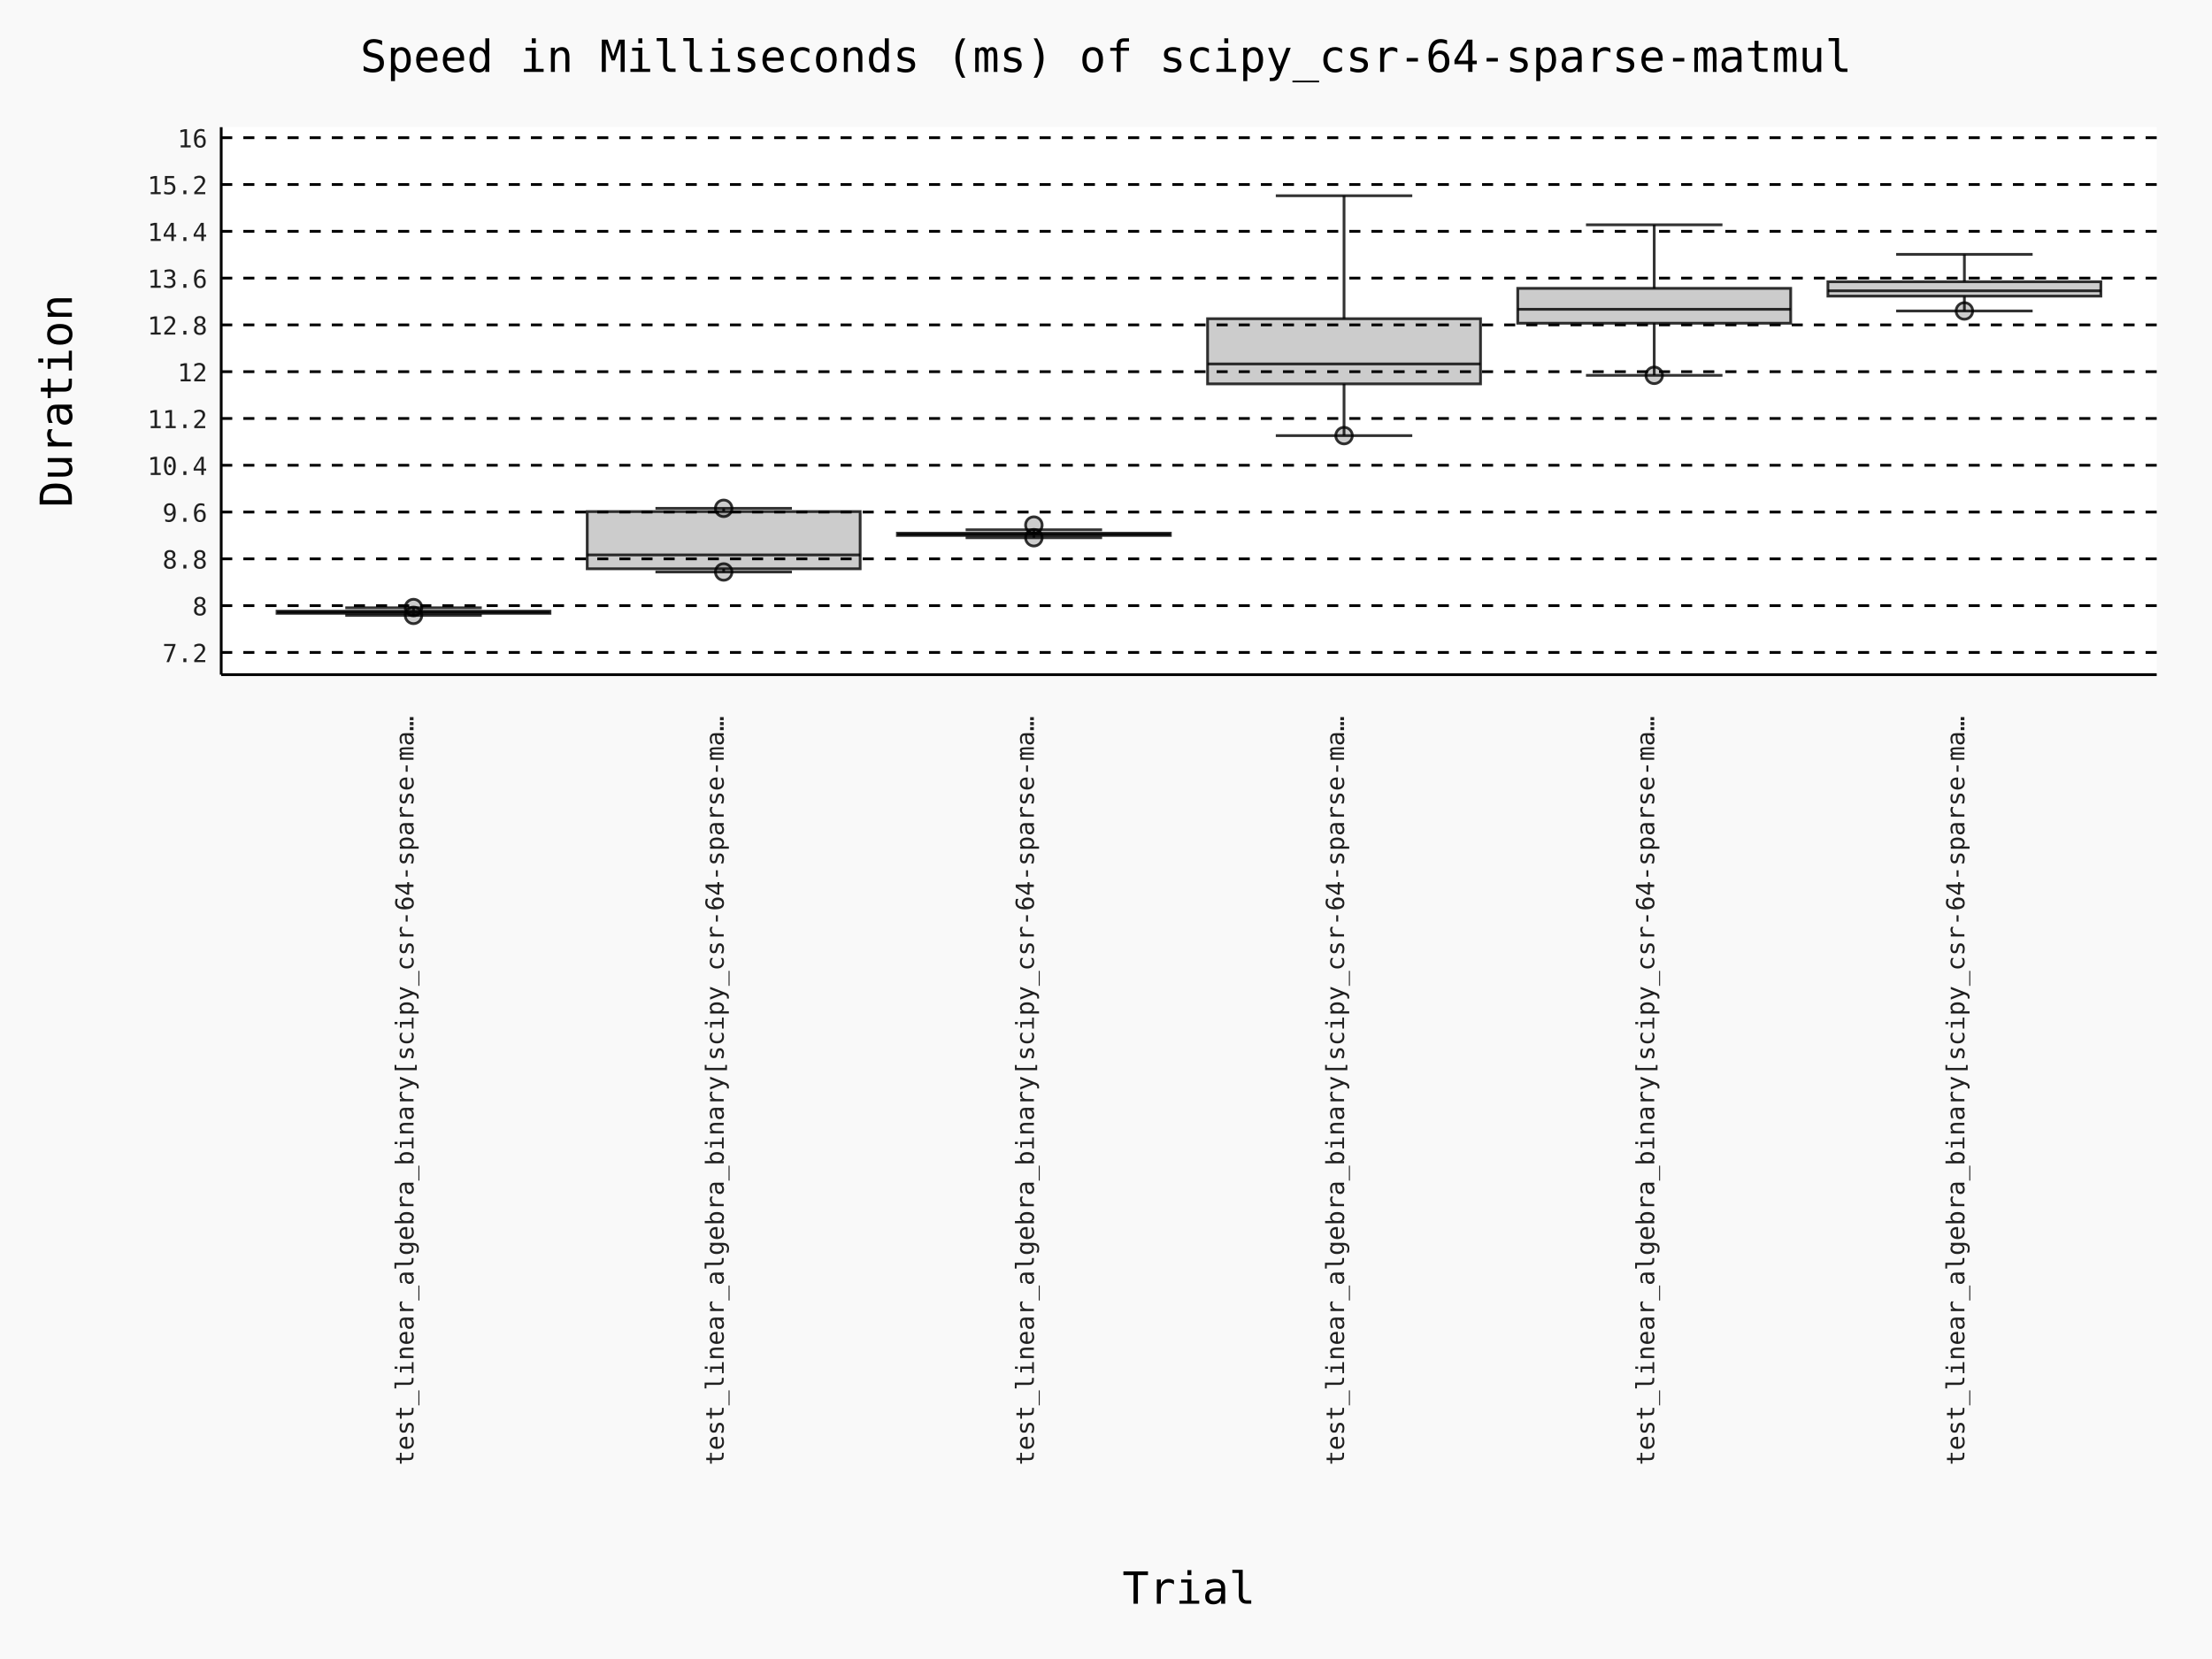
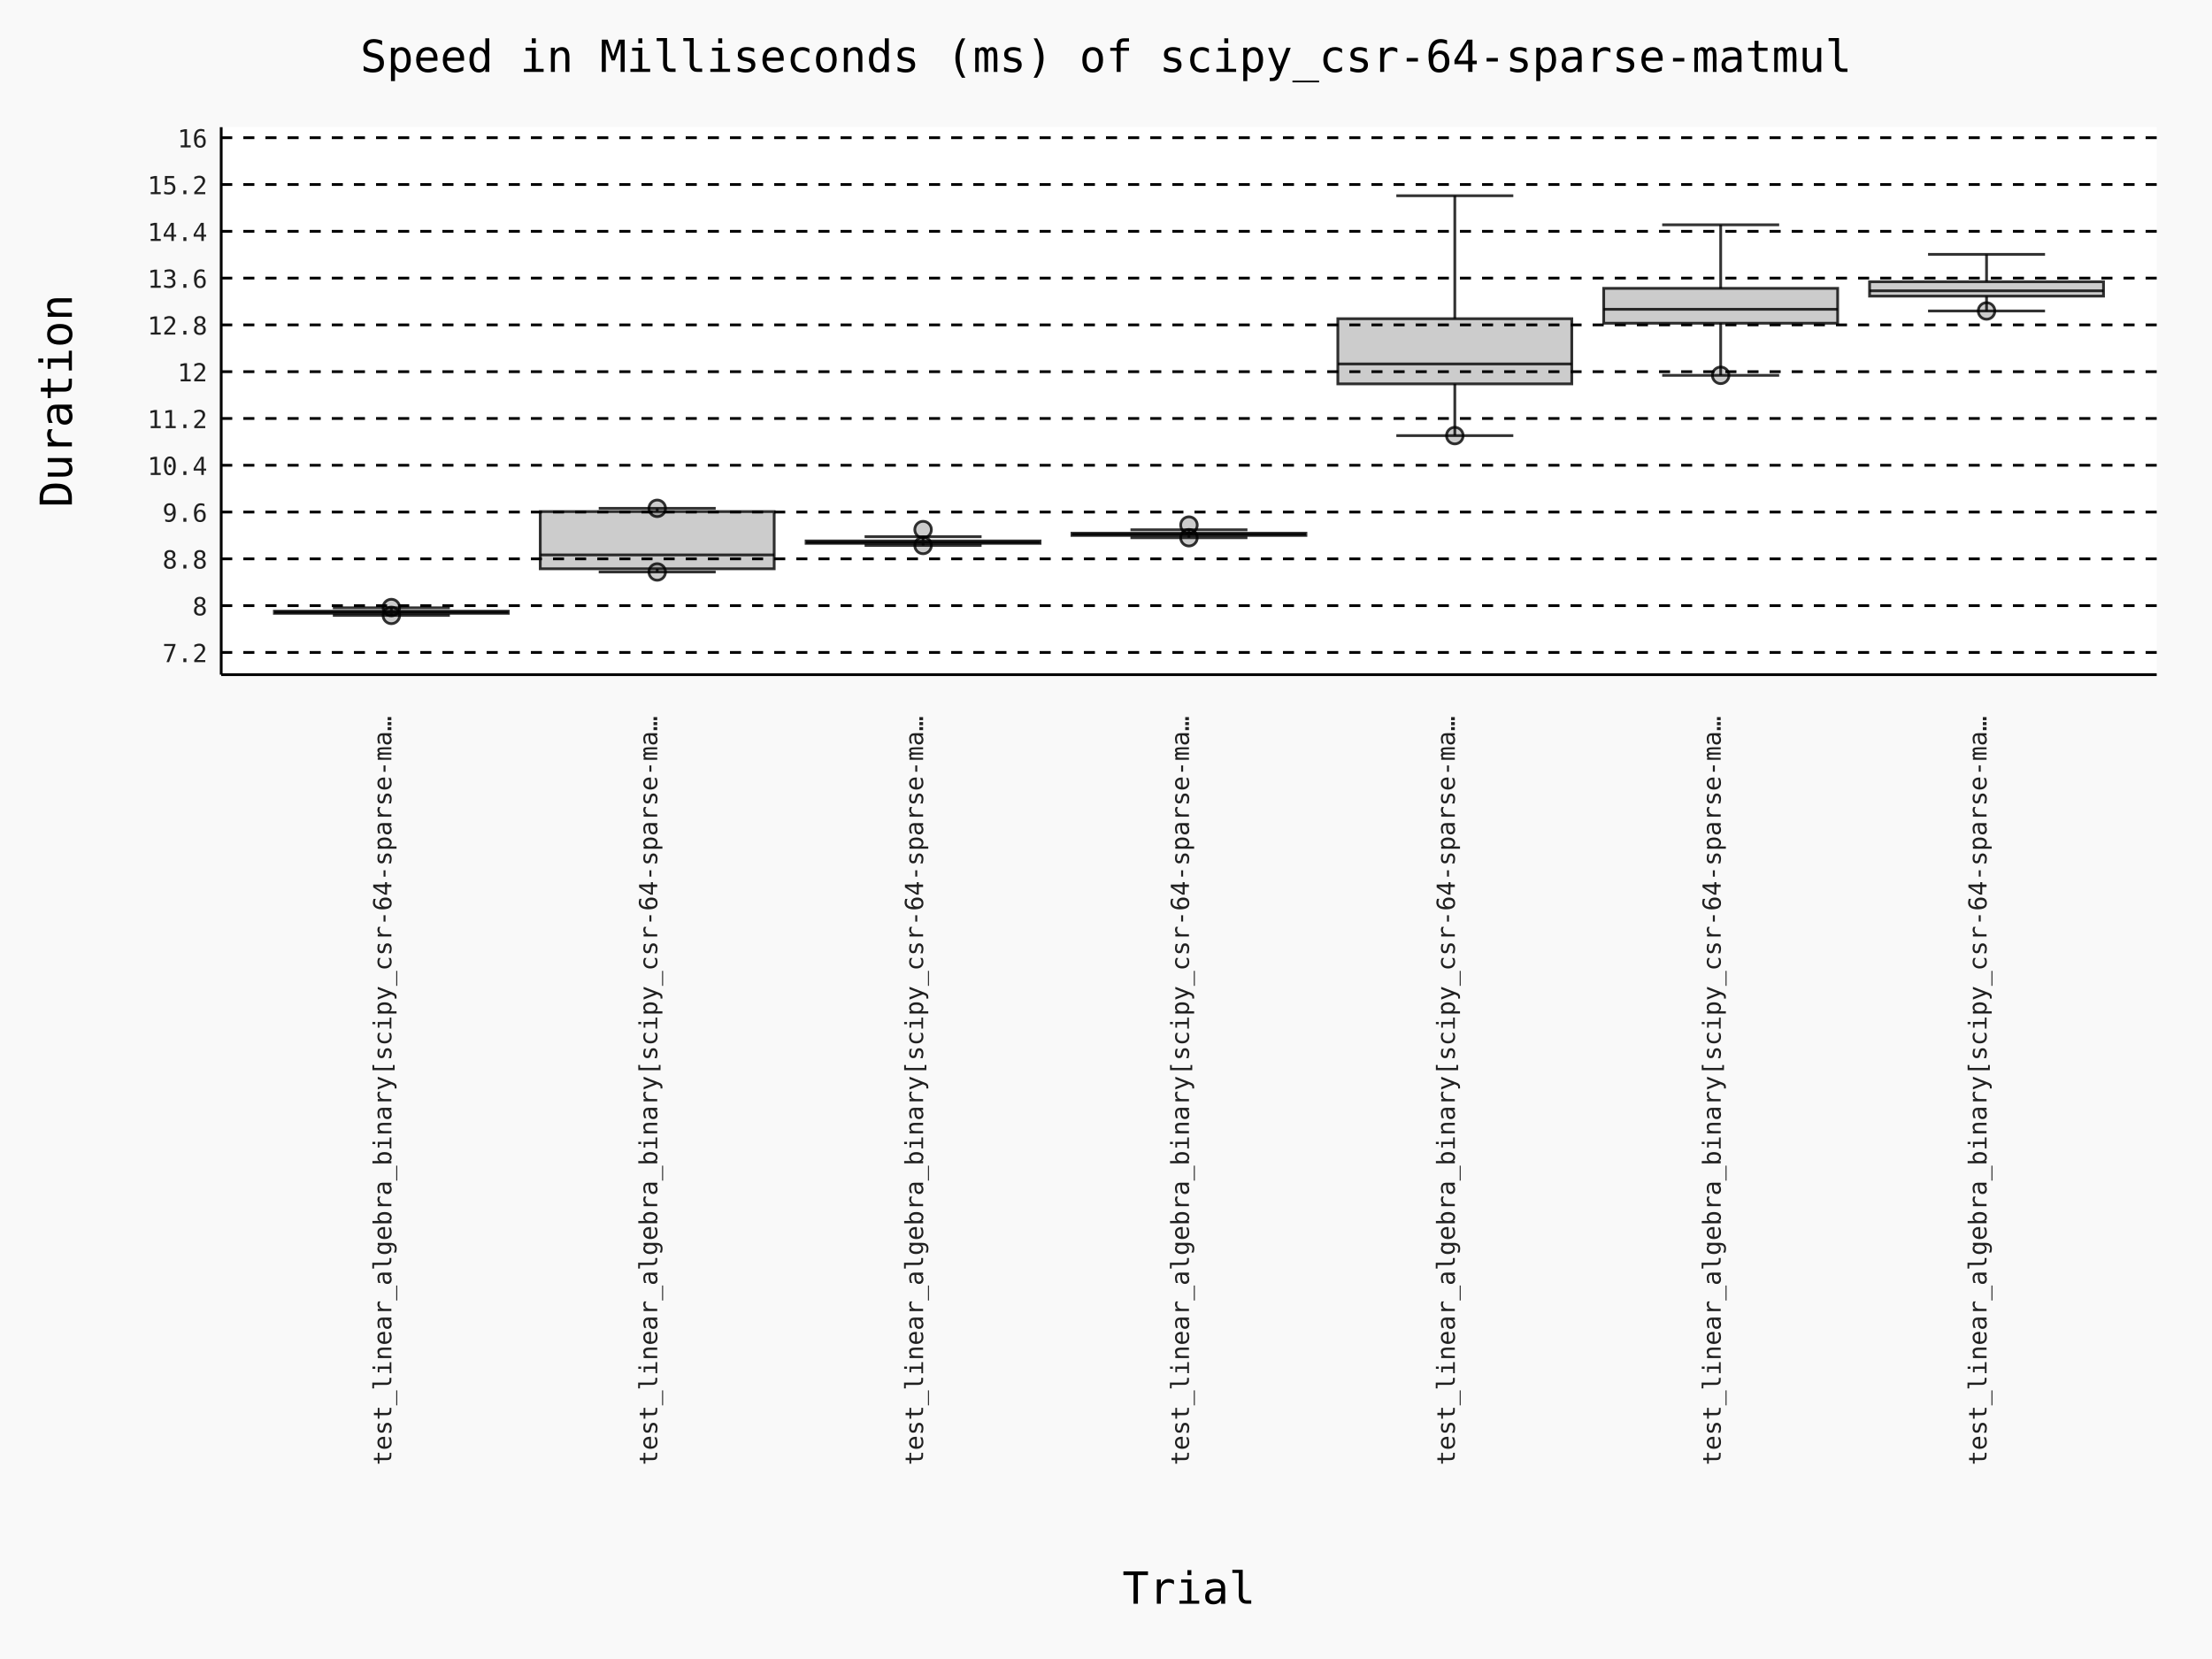
- <svg xmlns="http://www.w3.org/2000/svg" id="chart-bf04d211-5513-4887-ac8b-232cf05060c2" class="pygal-chart" viewBox="0 0 800 600">
+ <svg xmlns="http://www.w3.org/2000/svg" id="chart-eff2a99d-a608-44c4-ae4d-fef7d35e0722" class="pygal-chart" viewBox="0 0 800 600">
  <defs>
-     <style type="text/css">#chart-bf04d211-5513-4887-ac8b-232cf05060c2{-webkit-user-select:none;-webkit-font-smoothing:antialiased;font-family:Consolas,"Deja Vu Sans Mono","Bitstream Vera Sans Mono","Courier New",monospace}#chart-bf04d211-5513-4887-ac8b-232cf05060c2 .title{font-family:Consolas,"Deja Vu Sans Mono","Bitstream Vera Sans Mono","Courier New",monospace;font-size:16px}#chart-bf04d211-5513-4887-ac8b-232cf05060c2 .legends .legend text{font-family:Consolas,"Deja Vu Sans Mono","Bitstream Vera Sans Mono","Courier New",monospace;font-size:14px}#chart-bf04d211-5513-4887-ac8b-232cf05060c2 .axis text{font-family:Consolas,"Deja Vu Sans Mono","Bitstream Vera Sans Mono","Courier New",monospace;font-size:10px}#chart-bf04d211-5513-4887-ac8b-232cf05060c2 .axis text.major{font-family:Consolas,"Deja Vu Sans Mono","Bitstream Vera Sans Mono","Courier New",monospace;font-size:10px}#chart-bf04d211-5513-4887-ac8b-232cf05060c2 .text-overlay text.value{font-family:Consolas,"Deja Vu Sans Mono","Bitstream Vera Sans Mono","Courier New",monospace;font-size:16px}#chart-bf04d211-5513-4887-ac8b-232cf05060c2 .text-overlay text.label{font-family:Consolas,"Deja Vu Sans Mono","Bitstream Vera Sans Mono","Courier New",monospace;font-size:10px}#chart-bf04d211-5513-4887-ac8b-232cf05060c2 .tooltip{font-family:Consolas,"Deja Vu Sans Mono","Bitstream Vera Sans Mono","Courier New",monospace;font-size:14px}#chart-bf04d211-5513-4887-ac8b-232cf05060c2 text.no_data{font-family:Consolas,"Deja Vu Sans Mono","Bitstream Vera Sans Mono","Courier New",monospace;font-size:64px}
- #chart-bf04d211-5513-4887-ac8b-232cf05060c2{background-color:rgba(249,249,249,1)}#chart-bf04d211-5513-4887-ac8b-232cf05060c2 path,#chart-bf04d211-5513-4887-ac8b-232cf05060c2 line,#chart-bf04d211-5513-4887-ac8b-232cf05060c2 rect,#chart-bf04d211-5513-4887-ac8b-232cf05060c2 circle{-webkit-transition:150ms;-moz-transition:150ms;transition:150ms}#chart-bf04d211-5513-4887-ac8b-232cf05060c2 .graph &gt; .background{fill:rgba(249,249,249,1)}#chart-bf04d211-5513-4887-ac8b-232cf05060c2 .plot &gt; .background{fill:rgba(255,255,255,1)}#chart-bf04d211-5513-4887-ac8b-232cf05060c2 .graph{fill:rgba(0,0,0,.87)}#chart-bf04d211-5513-4887-ac8b-232cf05060c2 text.no_data{fill:rgba(0,0,0,1)}#chart-bf04d211-5513-4887-ac8b-232cf05060c2 .title{fill:rgba(0,0,0,1)}#chart-bf04d211-5513-4887-ac8b-232cf05060c2 .legends .legend text{fill:rgba(0,0,0,.87)}#chart-bf04d211-5513-4887-ac8b-232cf05060c2 .legends .legend:hover text{fill:rgba(0,0,0,1)}#chart-bf04d211-5513-4887-ac8b-232cf05060c2 .axis .line{stroke:rgba(0,0,0,1)}#chart-bf04d211-5513-4887-ac8b-232cf05060c2 .axis .guide.line{stroke:rgba(0,0,0,.54)}#chart-bf04d211-5513-4887-ac8b-232cf05060c2 .axis .major.line{stroke:rgba(0,0,0,.87)}#chart-bf04d211-5513-4887-ac8b-232cf05060c2 .axis text.major{fill:rgba(0,0,0,1)}#chart-bf04d211-5513-4887-ac8b-232cf05060c2 .axis.y .guides:hover .guide.line,#chart-bf04d211-5513-4887-ac8b-232cf05060c2 .line-graph .axis.x .guides:hover .guide.line,#chart-bf04d211-5513-4887-ac8b-232cf05060c2 .stackedline-graph .axis.x .guides:hover .guide.line,#chart-bf04d211-5513-4887-ac8b-232cf05060c2 .xy-graph .axis.x .guides:hover .guide.line{stroke:rgba(0,0,0,1)}#chart-bf04d211-5513-4887-ac8b-232cf05060c2 .axis .guides:hover text{fill:rgba(0,0,0,1)}#chart-bf04d211-5513-4887-ac8b-232cf05060c2 .reactive{fill-opacity:.7;stroke-opacity:.8;stroke-width:1}#chart-bf04d211-5513-4887-ac8b-232cf05060c2 .ci{stroke:rgba(0,0,0,.87)}#chart-bf04d211-5513-4887-ac8b-232cf05060c2 .reactive.active,#chart-bf04d211-5513-4887-ac8b-232cf05060c2 .active .reactive{fill-opacity:.8;stroke-opacity:.9;stroke-width:4}#chart-bf04d211-5513-4887-ac8b-232cf05060c2 .ci .reactive.active{stroke-width:1.5}#chart-bf04d211-5513-4887-ac8b-232cf05060c2 .series text{fill:rgba(0,0,0,1)}#chart-bf04d211-5513-4887-ac8b-232cf05060c2 .tooltip rect{fill:rgba(255,255,255,1);stroke:rgba(0,0,0,1);-webkit-transition:opacity 150ms;-moz-transition:opacity 150ms;transition:opacity 150ms}#chart-bf04d211-5513-4887-ac8b-232cf05060c2 .tooltip .label{fill:rgba(0,0,0,.87)}#chart-bf04d211-5513-4887-ac8b-232cf05060c2 .tooltip .label{fill:rgba(0,0,0,.87)}#chart-bf04d211-5513-4887-ac8b-232cf05060c2 .tooltip .legend{font-size:.8em;fill:rgba(0,0,0,.54)}#chart-bf04d211-5513-4887-ac8b-232cf05060c2 .tooltip .x_label{font-size:.6em;fill:rgba(0,0,0,1)}#chart-bf04d211-5513-4887-ac8b-232cf05060c2 .tooltip .xlink{font-size:.5em;text-decoration:underline}#chart-bf04d211-5513-4887-ac8b-232cf05060c2 .tooltip .value{font-size:1.5em}#chart-bf04d211-5513-4887-ac8b-232cf05060c2 .bound{font-size:.5em}#chart-bf04d211-5513-4887-ac8b-232cf05060c2 .max-value{font-size:.75em;fill:rgba(0,0,0,.54)}#chart-bf04d211-5513-4887-ac8b-232cf05060c2 .map-element{fill:rgba(255,255,255,1);stroke:rgba(0,0,0,.54) !important}#chart-bf04d211-5513-4887-ac8b-232cf05060c2 .map-element .reactive{fill-opacity:inherit;stroke-opacity:inherit}#chart-bf04d211-5513-4887-ac8b-232cf05060c2 .color-0,#chart-bf04d211-5513-4887-ac8b-232cf05060c2 .color-0 a:visited{stroke:#000000;fill:#000000}#chart-bf04d211-5513-4887-ac8b-232cf05060c2 .color-1,#chart-bf04d211-5513-4887-ac8b-232cf05060c2 .color-1 a:visited{stroke:#000000;fill:#000000}#chart-bf04d211-5513-4887-ac8b-232cf05060c2 .color-2,#chart-bf04d211-5513-4887-ac8b-232cf05060c2 .color-2 a:visited{stroke:#000000;fill:#000000}#chart-bf04d211-5513-4887-ac8b-232cf05060c2 .color-3,#chart-bf04d211-5513-4887-ac8b-232cf05060c2 .color-3 a:visited{stroke:#000000;fill:#000000}#chart-bf04d211-5513-4887-ac8b-232cf05060c2 .color-4,#chart-bf04d211-5513-4887-ac8b-232cf05060c2 .color-4 a:visited{stroke:#000000;fill:#000000}#chart-bf04d211-5513-4887-ac8b-232cf05060c2 .color-5,#chart-bf04d211-5513-4887-ac8b-232cf05060c2 .color-5 a:visited{stroke:#000000;fill:#000000}#chart-bf04d211-5513-4887-ac8b-232cf05060c2 .text-overlay .color-0 text{fill:white}#chart-bf04d211-5513-4887-ac8b-232cf05060c2 .text-overlay .color-1 text{fill:white}#chart-bf04d211-5513-4887-ac8b-232cf05060c2 .text-overlay .color-2 text{fill:white}#chart-bf04d211-5513-4887-ac8b-232cf05060c2 .text-overlay .color-3 text{fill:white}#chart-bf04d211-5513-4887-ac8b-232cf05060c2 .text-overlay .color-4 text{fill:white}#chart-bf04d211-5513-4887-ac8b-232cf05060c2 .text-overlay .color-5 text{fill:white}
- #chart-bf04d211-5513-4887-ac8b-232cf05060c2 text.no_data{text-anchor:middle}#chart-bf04d211-5513-4887-ac8b-232cf05060c2 .guide.line{fill:none}#chart-bf04d211-5513-4887-ac8b-232cf05060c2 .centered{text-anchor:middle}#chart-bf04d211-5513-4887-ac8b-232cf05060c2 .title{text-anchor:middle}#chart-bf04d211-5513-4887-ac8b-232cf05060c2 .legends .legend text{fill-opacity:1}#chart-bf04d211-5513-4887-ac8b-232cf05060c2 .axis.x text{text-anchor:middle}#chart-bf04d211-5513-4887-ac8b-232cf05060c2 .axis.x:not(.web) text[transform]{text-anchor:start}#chart-bf04d211-5513-4887-ac8b-232cf05060c2 .axis.x:not(.web) text[transform].backwards{text-anchor:end}#chart-bf04d211-5513-4887-ac8b-232cf05060c2 .axis.y text{text-anchor:end}#chart-bf04d211-5513-4887-ac8b-232cf05060c2 .axis.y text[transform].backwards{text-anchor:start}#chart-bf04d211-5513-4887-ac8b-232cf05060c2 .axis.y2 text{text-anchor:start}#chart-bf04d211-5513-4887-ac8b-232cf05060c2 .axis.y2 text[transform].backwards{text-anchor:end}#chart-bf04d211-5513-4887-ac8b-232cf05060c2 .axis .guide.line{stroke-dasharray:4,4;stroke:black}#chart-bf04d211-5513-4887-ac8b-232cf05060c2 .axis .major.guide.line{stroke-dasharray:6,6;stroke:black}#chart-bf04d211-5513-4887-ac8b-232cf05060c2 .horizontal .axis.y .guide.line,#chart-bf04d211-5513-4887-ac8b-232cf05060c2 .horizontal .axis.y2 .guide.line,#chart-bf04d211-5513-4887-ac8b-232cf05060c2 .vertical .axis.x .guide.line{opacity:0}#chart-bf04d211-5513-4887-ac8b-232cf05060c2 .horizontal .axis.always_show .guide.line,#chart-bf04d211-5513-4887-ac8b-232cf05060c2 .vertical .axis.always_show .guide.line{opacity:1 !important}#chart-bf04d211-5513-4887-ac8b-232cf05060c2 .axis.y .guides:hover .guide.line,#chart-bf04d211-5513-4887-ac8b-232cf05060c2 .axis.y2 .guides:hover .guide.line,#chart-bf04d211-5513-4887-ac8b-232cf05060c2 .axis.x .guides:hover .guide.line{opacity:1}#chart-bf04d211-5513-4887-ac8b-232cf05060c2 .axis .guides:hover text{opacity:1}#chart-bf04d211-5513-4887-ac8b-232cf05060c2 .nofill{fill:none}#chart-bf04d211-5513-4887-ac8b-232cf05060c2 .subtle-fill{fill-opacity:.2}#chart-bf04d211-5513-4887-ac8b-232cf05060c2 .dot{stroke-width:1px;fill-opacity:1;stroke-opacity:1}#chart-bf04d211-5513-4887-ac8b-232cf05060c2 .dot.active{stroke-width:5px}#chart-bf04d211-5513-4887-ac8b-232cf05060c2 .dot.negative{fill:transparent}#chart-bf04d211-5513-4887-ac8b-232cf05060c2 text,#chart-bf04d211-5513-4887-ac8b-232cf05060c2 tspan{stroke:none !important}#chart-bf04d211-5513-4887-ac8b-232cf05060c2 .series text.active{opacity:1}#chart-bf04d211-5513-4887-ac8b-232cf05060c2 .tooltip rect{fill-opacity:.95;stroke-width:.5}#chart-bf04d211-5513-4887-ac8b-232cf05060c2 .tooltip text{fill-opacity:1}#chart-bf04d211-5513-4887-ac8b-232cf05060c2 .showable{visibility:hidden}#chart-bf04d211-5513-4887-ac8b-232cf05060c2 .showable.shown{visibility:visible}#chart-bf04d211-5513-4887-ac8b-232cf05060c2 .gauge-background{fill:rgba(229,229,229,1);stroke:none}#chart-bf04d211-5513-4887-ac8b-232cf05060c2 .bg-lines{stroke:rgba(249,249,249,1);stroke-width:2px}
+     <style type="text/css">#chart-eff2a99d-a608-44c4-ae4d-fef7d35e0722{-webkit-user-select:none;-webkit-font-smoothing:antialiased;font-family:Consolas,"Deja Vu Sans Mono","Bitstream Vera Sans Mono","Courier New",monospace}#chart-eff2a99d-a608-44c4-ae4d-fef7d35e0722 .title{font-family:Consolas,"Deja Vu Sans Mono","Bitstream Vera Sans Mono","Courier New",monospace;font-size:16px}#chart-eff2a99d-a608-44c4-ae4d-fef7d35e0722 .legends .legend text{font-family:Consolas,"Deja Vu Sans Mono","Bitstream Vera Sans Mono","Courier New",monospace;font-size:14px}#chart-eff2a99d-a608-44c4-ae4d-fef7d35e0722 .axis text{font-family:Consolas,"Deja Vu Sans Mono","Bitstream Vera Sans Mono","Courier New",monospace;font-size:10px}#chart-eff2a99d-a608-44c4-ae4d-fef7d35e0722 .axis text.major{font-family:Consolas,"Deja Vu Sans Mono","Bitstream Vera Sans Mono","Courier New",monospace;font-size:10px}#chart-eff2a99d-a608-44c4-ae4d-fef7d35e0722 .text-overlay text.value{font-family:Consolas,"Deja Vu Sans Mono","Bitstream Vera Sans Mono","Courier New",monospace;font-size:16px}#chart-eff2a99d-a608-44c4-ae4d-fef7d35e0722 .text-overlay text.label{font-family:Consolas,"Deja Vu Sans Mono","Bitstream Vera Sans Mono","Courier New",monospace;font-size:10px}#chart-eff2a99d-a608-44c4-ae4d-fef7d35e0722 .tooltip{font-family:Consolas,"Deja Vu Sans Mono","Bitstream Vera Sans Mono","Courier New",monospace;font-size:14px}#chart-eff2a99d-a608-44c4-ae4d-fef7d35e0722 text.no_data{font-family:Consolas,"Deja Vu Sans Mono","Bitstream Vera Sans Mono","Courier New",monospace;font-size:64px}
+ #chart-eff2a99d-a608-44c4-ae4d-fef7d35e0722{background-color:rgba(249,249,249,1)}#chart-eff2a99d-a608-44c4-ae4d-fef7d35e0722 path,#chart-eff2a99d-a608-44c4-ae4d-fef7d35e0722 line,#chart-eff2a99d-a608-44c4-ae4d-fef7d35e0722 rect,#chart-eff2a99d-a608-44c4-ae4d-fef7d35e0722 circle{-webkit-transition:150ms;-moz-transition:150ms;transition:150ms}#chart-eff2a99d-a608-44c4-ae4d-fef7d35e0722 .graph &gt; .background{fill:rgba(249,249,249,1)}#chart-eff2a99d-a608-44c4-ae4d-fef7d35e0722 .plot &gt; .background{fill:rgba(255,255,255,1)}#chart-eff2a99d-a608-44c4-ae4d-fef7d35e0722 .graph{fill:rgba(0,0,0,.87)}#chart-eff2a99d-a608-44c4-ae4d-fef7d35e0722 text.no_data{fill:rgba(0,0,0,1)}#chart-eff2a99d-a608-44c4-ae4d-fef7d35e0722 .title{fill:rgba(0,0,0,1)}#chart-eff2a99d-a608-44c4-ae4d-fef7d35e0722 .legends .legend text{fill:rgba(0,0,0,.87)}#chart-eff2a99d-a608-44c4-ae4d-fef7d35e0722 .legends .legend:hover text{fill:rgba(0,0,0,1)}#chart-eff2a99d-a608-44c4-ae4d-fef7d35e0722 .axis .line{stroke:rgba(0,0,0,1)}#chart-eff2a99d-a608-44c4-ae4d-fef7d35e0722 .axis .guide.line{stroke:rgba(0,0,0,.54)}#chart-eff2a99d-a608-44c4-ae4d-fef7d35e0722 .axis .major.line{stroke:rgba(0,0,0,.87)}#chart-eff2a99d-a608-44c4-ae4d-fef7d35e0722 .axis text.major{fill:rgba(0,0,0,1)}#chart-eff2a99d-a608-44c4-ae4d-fef7d35e0722 .axis.y .guides:hover .guide.line,#chart-eff2a99d-a608-44c4-ae4d-fef7d35e0722 .line-graph .axis.x .guides:hover .guide.line,#chart-eff2a99d-a608-44c4-ae4d-fef7d35e0722 .stackedline-graph .axis.x .guides:hover .guide.line,#chart-eff2a99d-a608-44c4-ae4d-fef7d35e0722 .xy-graph .axis.x .guides:hover .guide.line{stroke:rgba(0,0,0,1)}#chart-eff2a99d-a608-44c4-ae4d-fef7d35e0722 .axis .guides:hover text{fill:rgba(0,0,0,1)}#chart-eff2a99d-a608-44c4-ae4d-fef7d35e0722 .reactive{fill-opacity:.7;stroke-opacity:.8;stroke-width:1}#chart-eff2a99d-a608-44c4-ae4d-fef7d35e0722 .ci{stroke:rgba(0,0,0,.87)}#chart-eff2a99d-a608-44c4-ae4d-fef7d35e0722 .reactive.active,#chart-eff2a99d-a608-44c4-ae4d-fef7d35e0722 .active .reactive{fill-opacity:.8;stroke-opacity:.9;stroke-width:4}#chart-eff2a99d-a608-44c4-ae4d-fef7d35e0722 .ci .reactive.active{stroke-width:1.5}#chart-eff2a99d-a608-44c4-ae4d-fef7d35e0722 .series text{fill:rgba(0,0,0,1)}#chart-eff2a99d-a608-44c4-ae4d-fef7d35e0722 .tooltip rect{fill:rgba(255,255,255,1);stroke:rgba(0,0,0,1);-webkit-transition:opacity 150ms;-moz-transition:opacity 150ms;transition:opacity 150ms}#chart-eff2a99d-a608-44c4-ae4d-fef7d35e0722 .tooltip .label{fill:rgba(0,0,0,.87)}#chart-eff2a99d-a608-44c4-ae4d-fef7d35e0722 .tooltip .label{fill:rgba(0,0,0,.87)}#chart-eff2a99d-a608-44c4-ae4d-fef7d35e0722 .tooltip .legend{font-size:.8em;fill:rgba(0,0,0,.54)}#chart-eff2a99d-a608-44c4-ae4d-fef7d35e0722 .tooltip .x_label{font-size:.6em;fill:rgba(0,0,0,1)}#chart-eff2a99d-a608-44c4-ae4d-fef7d35e0722 .tooltip .xlink{font-size:.5em;text-decoration:underline}#chart-eff2a99d-a608-44c4-ae4d-fef7d35e0722 .tooltip .value{font-size:1.5em}#chart-eff2a99d-a608-44c4-ae4d-fef7d35e0722 .bound{font-size:.5em}#chart-eff2a99d-a608-44c4-ae4d-fef7d35e0722 .max-value{font-size:.75em;fill:rgba(0,0,0,.54)}#chart-eff2a99d-a608-44c4-ae4d-fef7d35e0722 .map-element{fill:rgba(255,255,255,1);stroke:rgba(0,0,0,.54) !important}#chart-eff2a99d-a608-44c4-ae4d-fef7d35e0722 .map-element .reactive{fill-opacity:inherit;stroke-opacity:inherit}#chart-eff2a99d-a608-44c4-ae4d-fef7d35e0722 .color-0,#chart-eff2a99d-a608-44c4-ae4d-fef7d35e0722 .color-0 a:visited{stroke:#000000;fill:#000000}#chart-eff2a99d-a608-44c4-ae4d-fef7d35e0722 .color-1,#chart-eff2a99d-a608-44c4-ae4d-fef7d35e0722 .color-1 a:visited{stroke:#000000;fill:#000000}#chart-eff2a99d-a608-44c4-ae4d-fef7d35e0722 .color-2,#chart-eff2a99d-a608-44c4-ae4d-fef7d35e0722 .color-2 a:visited{stroke:#000000;fill:#000000}#chart-eff2a99d-a608-44c4-ae4d-fef7d35e0722 .color-3,#chart-eff2a99d-a608-44c4-ae4d-fef7d35e0722 .color-3 a:visited{stroke:#000000;fill:#000000}#chart-eff2a99d-a608-44c4-ae4d-fef7d35e0722 .color-4,#chart-eff2a99d-a608-44c4-ae4d-fef7d35e0722 .color-4 a:visited{stroke:#000000;fill:#000000}#chart-eff2a99d-a608-44c4-ae4d-fef7d35e0722 .color-5,#chart-eff2a99d-a608-44c4-ae4d-fef7d35e0722 .color-5 a:visited{stroke:#000000;fill:#000000}#chart-eff2a99d-a608-44c4-ae4d-fef7d35e0722 .color-6,#chart-eff2a99d-a608-44c4-ae4d-fef7d35e0722 .color-6 a:visited{stroke:#000000;fill:#000000}#chart-eff2a99d-a608-44c4-ae4d-fef7d35e0722 .text-overlay .color-0 text{fill:white}#chart-eff2a99d-a608-44c4-ae4d-fef7d35e0722 .text-overlay .color-1 text{fill:white}#chart-eff2a99d-a608-44c4-ae4d-fef7d35e0722 .text-overlay .color-2 text{fill:white}#chart-eff2a99d-a608-44c4-ae4d-fef7d35e0722 .text-overlay .color-3 text{fill:white}#chart-eff2a99d-a608-44c4-ae4d-fef7d35e0722 .text-overlay .color-4 text{fill:white}#chart-eff2a99d-a608-44c4-ae4d-fef7d35e0722 .text-overlay .color-5 text{fill:white}#chart-eff2a99d-a608-44c4-ae4d-fef7d35e0722 .text-overlay .color-6 text{fill:white}
+ #chart-eff2a99d-a608-44c4-ae4d-fef7d35e0722 text.no_data{text-anchor:middle}#chart-eff2a99d-a608-44c4-ae4d-fef7d35e0722 .guide.line{fill:none}#chart-eff2a99d-a608-44c4-ae4d-fef7d35e0722 .centered{text-anchor:middle}#chart-eff2a99d-a608-44c4-ae4d-fef7d35e0722 .title{text-anchor:middle}#chart-eff2a99d-a608-44c4-ae4d-fef7d35e0722 .legends .legend text{fill-opacity:1}#chart-eff2a99d-a608-44c4-ae4d-fef7d35e0722 .axis.x text{text-anchor:middle}#chart-eff2a99d-a608-44c4-ae4d-fef7d35e0722 .axis.x:not(.web) text[transform]{text-anchor:start}#chart-eff2a99d-a608-44c4-ae4d-fef7d35e0722 .axis.x:not(.web) text[transform].backwards{text-anchor:end}#chart-eff2a99d-a608-44c4-ae4d-fef7d35e0722 .axis.y text{text-anchor:end}#chart-eff2a99d-a608-44c4-ae4d-fef7d35e0722 .axis.y text[transform].backwards{text-anchor:start}#chart-eff2a99d-a608-44c4-ae4d-fef7d35e0722 .axis.y2 text{text-anchor:start}#chart-eff2a99d-a608-44c4-ae4d-fef7d35e0722 .axis.y2 text[transform].backwards{text-anchor:end}#chart-eff2a99d-a608-44c4-ae4d-fef7d35e0722 .axis .guide.line{stroke-dasharray:4,4;stroke:black}#chart-eff2a99d-a608-44c4-ae4d-fef7d35e0722 .axis .major.guide.line{stroke-dasharray:6,6;stroke:black}#chart-eff2a99d-a608-44c4-ae4d-fef7d35e0722 .horizontal .axis.y .guide.line,#chart-eff2a99d-a608-44c4-ae4d-fef7d35e0722 .horizontal .axis.y2 .guide.line,#chart-eff2a99d-a608-44c4-ae4d-fef7d35e0722 .vertical .axis.x .guide.line{opacity:0}#chart-eff2a99d-a608-44c4-ae4d-fef7d35e0722 .horizontal .axis.always_show .guide.line,#chart-eff2a99d-a608-44c4-ae4d-fef7d35e0722 .vertical .axis.always_show .guide.line{opacity:1 !important}#chart-eff2a99d-a608-44c4-ae4d-fef7d35e0722 .axis.y .guides:hover .guide.line,#chart-eff2a99d-a608-44c4-ae4d-fef7d35e0722 .axis.y2 .guides:hover .guide.line,#chart-eff2a99d-a608-44c4-ae4d-fef7d35e0722 .axis.x .guides:hover .guide.line{opacity:1}#chart-eff2a99d-a608-44c4-ae4d-fef7d35e0722 .axis .guides:hover text{opacity:1}#chart-eff2a99d-a608-44c4-ae4d-fef7d35e0722 .nofill{fill:none}#chart-eff2a99d-a608-44c4-ae4d-fef7d35e0722 .subtle-fill{fill-opacity:.2}#chart-eff2a99d-a608-44c4-ae4d-fef7d35e0722 .dot{stroke-width:1px;fill-opacity:1;stroke-opacity:1}#chart-eff2a99d-a608-44c4-ae4d-fef7d35e0722 .dot.active{stroke-width:5px}#chart-eff2a99d-a608-44c4-ae4d-fef7d35e0722 .dot.negative{fill:transparent}#chart-eff2a99d-a608-44c4-ae4d-fef7d35e0722 text,#chart-eff2a99d-a608-44c4-ae4d-fef7d35e0722 tspan{stroke:none !important}#chart-eff2a99d-a608-44c4-ae4d-fef7d35e0722 .series text.active{opacity:1}#chart-eff2a99d-a608-44c4-ae4d-fef7d35e0722 .tooltip rect{fill-opacity:.95;stroke-width:.5}#chart-eff2a99d-a608-44c4-ae4d-fef7d35e0722 .tooltip text{fill-opacity:1}#chart-eff2a99d-a608-44c4-ae4d-fef7d35e0722 .showable{visibility:hidden}#chart-eff2a99d-a608-44c4-ae4d-fef7d35e0722 .showable.shown{visibility:visible}#chart-eff2a99d-a608-44c4-ae4d-fef7d35e0722 .gauge-background{fill:rgba(229,229,229,1);stroke:none}#chart-eff2a99d-a608-44c4-ae4d-fef7d35e0722 .bg-lines{stroke:rgba(249,249,249,1);stroke-width:2px}
.tooltip .value{font-size:1em !important}.axis text{font-size:9px !important}</style>
  </defs>
  <g class="graph custombox-graph vertical">
    <rect x="0" y="0" width="800" height="600" class="background" />
    <g transform="translate(80, 46)" class="plot">
      <rect x="0" y="0" width="700.0" height="198.0" class="background" />
      <g class="axis y always_show">
        <path d="M0 198 h700" class="line" />
        <g class="guides">
          <path d="M0 189.962 h700" class="guide line" />
          <text x="-5" y="193.462" class="">7.2</text>
        </g>
        <g class="guides">
          <path d="M0 173.038 h700" class="guide line" />
          <text x="-5" y="176.538" class="">8</text>
        </g>
        <g class="guides">
          <path d="M0 156.115 h700" class="guide line" />
          <text x="-5" y="159.615" class="">8.8</text>
        </g>
        <g class="guides">
          <path d="M0 139.192 h700" class="guide line" />
          <text x="-5" y="142.692" class="">9.6</text>
        </g>
        <g class="guides">
          <path d="M0 122.269 h700" class="guide line" />
          <text x="-5" y="125.769" class="">10.4</text>
        </g>
        <g class="guides">
          <path d="M0 105.346 h700" class="guide line" />
          <text x="-5" y="108.846" class="">11.2</text>
        </g>
        <g class="guides">
          <path d="M0 88.423 h700" class="guide line" />
          <text x="-5" y="91.923" class="">12</text>
        </g>
        <g class="guides">
          <path d="M0 71.5 h700" class="guide line" />
          <text x="-5" y="75" class="">12.8</text>
        </g>
        <g class="guides">
          <path d="M0 54.577 h700" class="guide line" />
          <text x="-5" y="58.077" class="">13.6</text>
        </g>
        <g class="guides">
          <path d="M0 37.654 h700" class="guide line" />
          <text x="-5" y="41.154" class="">14.4</text>
        </g>
        <g class="guides">
          <path d="M0 20.731 h700" class="guide line" />
          <text x="-5" y="24.231" class="">15.2</text>
        </g>
        <g class="guides">
          <path d="M0 3.808 h700" class="guide line" />
          <text x="-5" y="7.308" class="">16</text>
        </g>
      </g>
      <g class="axis x">
        <path d="M0 0 v198" class="line" />
        <g class="guides">
-           <path d="M69.551 0 v198" class="guide line" />
-           <text x="69.551" y="213.0" class="backwards" transform="rotate(270 69.55128 213)">test_linear_algebra_binary[scipy_csr-64-sparse-ma…</text>
-         </g>
-         <g class="guides">
-           <path d="M181.731 0 v198" class="guide line" />
-           <text x="181.731" y="213.0" class="backwards" transform="rotate(270 181.7308 213)">test_linear_algebra_binary[scipy_csr-64-sparse-ma…</text>
-         </g>
-         <g class="guides">
-           <path d="M293.91 0 v198" class="guide line" />
-           <text x="293.91" y="213.0" class="backwards" transform="rotate(270 293.9103 213)">test_linear_algebra_binary[scipy_csr-64-sparse-ma…</text>
-         </g>
-         <g class="guides">
-           <path d="M406.09 0 v198" class="guide line" />
-           <text x="406.09" y="213.0" class="backwards" transform="rotate(270 406.0897 213)">test_linear_algebra_binary[scipy_csr-64-sparse-ma…</text>
-         </g>
-         <g class="guides">
-           <path d="M518.269 0 v198" class="guide line" />
-           <text x="518.269" y="213.0" class="backwards" transform="rotate(270 518.2692 213)">test_linear_algebra_binary[scipy_csr-64-sparse-ma…</text>
-         </g>
-         <g class="guides">
-           <path d="M630.449 0 v198" class="guide line" />
-           <text x="630.449" y="213.0" class="backwards" transform="rotate(270 630.4487 213)">test_linear_algebra_binary[scipy_csr-64-sparse-ma…</text>
+           <path d="M61.538 0 v198" class="guide line" />
+           <text x="61.538" y="213.0" class="backwards" transform="rotate(270 61.53846 213)">test_linear_algebra_binary[scipy_csr-64-sparse-ma…</text>
+         </g>
+         <g class="guides">
+           <path d="M157.692 0 v198" class="guide line" />
+           <text x="157.692" y="213.0" class="backwards" transform="rotate(270 157.6923 213)">test_linear_algebra_binary[scipy_csr-64-sparse-ma…</text>
+         </g>
+         <g class="guides">
+           <path d="M253.846 0 v198" class="guide line" />
+           <text x="253.846" y="213.0" class="backwards" transform="rotate(270 253.8462 213)">test_linear_algebra_binary[scipy_csr-64-sparse-ma…</text>
+         </g>
+         <g class="guides">
+           <path d="M350 0 v198" class="guide line" />
+           <text x="350.0" y="213.0" class="backwards" transform="rotate(270 350 213)">test_linear_algebra_binary[scipy_csr-64-sparse-ma…</text>
+         </g>
+         <g class="guides">
+           <path d="M446.154 0 v198" class="guide line" />
+           <text x="446.154" y="213.0" class="backwards" transform="rotate(270 446.1538 213)">test_linear_algebra_binary[scipy_csr-64-sparse-ma…</text>
+         </g>
+         <g class="guides">
+           <path d="M542.308 0 v198" class="guide line" />
+           <text x="542.308" y="213.0" class="backwards" transform="rotate(270 542.3077 213)">test_linear_algebra_binary[scipy_csr-64-sparse-ma…</text>
+         </g>
+         <g class="guides">
+           <path d="M638.462 0 v198" class="guide line" />
+           <text x="638.462" y="213.0" class="backwards" transform="rotate(270 638.4615 213)">test_linear_algebra_binary[scipy_csr-64-sparse-ma…</text>
        </g>
      </g>
      <g class="series serie-0 color-0">
        <g class="boxes">
          <g class="box">
-             <path stroke-width="3" d="M44.872 176.559 L94.231 176.559" class="reactive tooltip-trigger" />
-             <path stroke-width="3" d="M20.192 175.419 L118.91 175.419" class="reactive tooltip-trigger" />
-             <path stroke-width="3" d="M44.872 173.815 L94.231 173.815" class="reactive tooltip-trigger" />
-             <path stroke-width="2" d="M69.551 176.559 L69.551 175.822" class="reactive tooltip-trigger" />
-             <path stroke-width="2" d="M69.551 173.815 L69.551 175.048" class="reactive tooltip-trigger" />
-             <rect x="20.192" y="175.048" height="0.774" width="98.718" class="subtle-fill reactive tooltip-trigger" />
-             <circle cx="69.551" cy="176.559" r="3" class="subtle-fill reactive tooltip-trigger" />
-             <circle cx="69.551" cy="173.733" r="3" class="subtle-fill reactive tooltip-trigger" />
+             <path stroke-width="3" d="M40.385 176.559 L82.692 176.559" class="reactive tooltip-trigger" />
+             <path stroke-width="3" d="M19.231 175.419 L103.846 175.419" class="reactive tooltip-trigger" />
+             <path stroke-width="3" d="M40.385 173.815 L82.692 173.815" class="reactive tooltip-trigger" />
+             <path stroke-width="2" d="M61.538 176.559 L61.538 175.822" class="reactive tooltip-trigger" />
+             <path stroke-width="2" d="M61.538 173.815 L61.538 175.048" class="reactive tooltip-trigger" />
+             <rect x="19.231" y="175.048" height="0.774" width="84.615" class="subtle-fill reactive tooltip-trigger" />
+             <circle cx="61.538" cy="176.559" r="3" class="subtle-fill reactive tooltip-trigger" />
+             <circle cx="61.538" cy="173.733" r="3" class="subtle-fill reactive tooltip-trigger" />
          </g>
        </g>
      </g>
      <g class="series serie-1 color-1">
        <g class="boxes">
          <g class="box">
-             <path stroke-width="3" d="M157.051 160.859 L206.41 160.859" class="reactive tooltip-trigger" />
-             <path stroke-width="3" d="M132.372 154.691 L231.09 154.691" class="reactive tooltip-trigger" />
-             <path stroke-width="3" d="M157.051 137.843 L206.41 137.843" class="reactive tooltip-trigger" />
-             <path stroke-width="2" d="M181.731 160.859 L181.731 159.708" class="reactive tooltip-trigger" />
-             <path stroke-width="2" d="M181.731 137.843 L181.731 139.018" class="reactive tooltip-trigger" />
-             <rect x="132.372" y="139.018" height="20.69" width="98.718" class="subtle-fill reactive tooltip-trigger" />
-             <circle cx="181.731" cy="160.859" r="3" class="subtle-fill reactive tooltip-trigger" />
-             <circle cx="181.731" cy="137.843" r="3" class="subtle-fill reactive tooltip-trigger" />
+             <path stroke-width="3" d="M136.538 160.859 L178.846 160.859" class="reactive tooltip-trigger" />
+             <path stroke-width="3" d="M115.385 154.691 L200 154.691" class="reactive tooltip-trigger" />
+             <path stroke-width="3" d="M136.538 137.843 L178.846 137.843" class="reactive tooltip-trigger" />
+             <path stroke-width="2" d="M157.692 160.859 L157.692 159.708" class="reactive tooltip-trigger" />
+             <path stroke-width="2" d="M157.692 137.843 L157.692 139.018" class="reactive tooltip-trigger" />
+             <rect x="115.385" y="139.018" height="20.69" width="84.615" class="subtle-fill reactive tooltip-trigger" />
+             <circle cx="157.692" cy="160.859" r="3" class="subtle-fill reactive tooltip-trigger" />
+             <circle cx="157.692" cy="137.843" r="3" class="subtle-fill reactive tooltip-trigger" />
          </g>
        </g>
      </g>
      <g class="series serie-2 color-2">
        <g class="boxes">
          <g class="box">
-             <path stroke-width="3" d="M269.231 148.474 L318.59 148.474" class="reactive tooltip-trigger" />
-             <path stroke-width="3" d="M244.551 147.237 L343.269 147.237" class="reactive tooltip-trigger" />
-             <path stroke-width="3" d="M269.231 145.602 L318.59 145.602" class="reactive tooltip-trigger" />
-             <path stroke-width="2" d="M293.91 148.474 L293.91 147.649" class="reactive tooltip-trigger" />
-             <path stroke-width="2" d="M293.91 145.602 L293.91 146.842" class="reactive tooltip-trigger" />
-             <rect x="244.551" y="146.842" height="0.807" width="98.718" class="subtle-fill reactive tooltip-trigger" />
-             <circle cx="293.91" cy="148.474" r="3" class="subtle-fill reactive tooltip-trigger" />
-             <circle cx="293.91" cy="143.909" r="3" class="subtle-fill reactive tooltip-trigger" />
+             <path stroke-width="3" d="M232.692 151.265 L275 151.265" class="reactive tooltip-trigger" />
+             <path stroke-width="3" d="M211.538 150.154 L296.154 150.154" class="reactive tooltip-trigger" />
+             <path stroke-width="3" d="M232.692 148.1 L275 148.1" class="reactive tooltip-trigger" />
+             <path stroke-width="2" d="M253.846 151.265 L253.846 150.51" class="reactive tooltip-trigger" />
+             <path stroke-width="2" d="M253.846 148.1 L253.846 149.638" class="reactive tooltip-trigger" />
+             <rect x="211.538" y="149.638" height="0.872" width="84.615" class="subtle-fill reactive tooltip-trigger" />
+             <circle cx="253.846" cy="151.265" r="3" class="subtle-fill reactive tooltip-trigger" />
+             <circle cx="253.846" cy="145.54" r="3" class="subtle-fill reactive tooltip-trigger" />
          </g>
        </g>
      </g>
      <g class="series serie-3 color-3">
        <g class="boxes">
          <g class="box">
-             <path stroke-width="3" d="M381.41 111.548 L430.769 111.548" class="reactive tooltip-trigger" />
-             <path stroke-width="3" d="M356.731 85.626 L455.449 85.626" class="reactive tooltip-trigger" />
-             <path stroke-width="3" d="M381.41 24.793 L430.769 24.793" class="reactive tooltip-trigger" />
-             <path stroke-width="2" d="M406.09 111.548 L406.09 92.838" class="reactive tooltip-trigger" />
-             <path stroke-width="2" d="M406.09 24.793 L406.09 69.265" class="reactive tooltip-trigger" />
-             <rect x="356.731" y="69.265" height="23.573" width="98.718" class="subtle-fill reactive tooltip-trigger" />
-             <circle cx="406.09" cy="111.548" r="3" class="subtle-fill reactive tooltip-trigger" />
-             <circle cx="406.09" cy="-142.799" r="3" class="subtle-fill reactive tooltip-trigger" />
+             <path stroke-width="3" d="M328.846 148.474 L371.154 148.474" class="reactive tooltip-trigger" />
+             <path stroke-width="3" d="M307.692 147.237 L392.308 147.237" class="reactive tooltip-trigger" />
+             <path stroke-width="3" d="M328.846 145.602 L371.154 145.602" class="reactive tooltip-trigger" />
+             <path stroke-width="2" d="M350 148.474 L350 147.649" class="reactive tooltip-trigger" />
+             <path stroke-width="2" d="M350 145.602 L350 146.842" class="reactive tooltip-trigger" />
+             <rect x="307.692" y="146.842" height="0.807" width="84.615" class="subtle-fill reactive tooltip-trigger" />
+             <circle cx="350.0" cy="148.474" r="3" class="subtle-fill reactive tooltip-trigger" />
+             <circle cx="350.0" cy="143.909" r="3" class="subtle-fill reactive tooltip-trigger" />
          </g>
        </g>
      </g>
      <g class="series serie-4 color-4">
        <g class="boxes">
          <g class="box">
-             <path stroke-width="3" d="M493.59 89.745 L542.949 89.745" class="reactive tooltip-trigger" />
-             <path stroke-width="3" d="M468.91 65.858 L567.628 65.858" class="reactive tooltip-trigger" />
-             <path stroke-width="3" d="M493.59 35.303 L542.949 35.303" class="reactive tooltip-trigger" />
-             <path stroke-width="2" d="M518.269 89.745 L518.269 70.898" class="reactive tooltip-trigger" />
-             <path stroke-width="2" d="M518.269 35.303 L518.269 58.282" class="reactive tooltip-trigger" />
-             <rect x="468.91" y="58.282" height="12.616" width="98.718" class="subtle-fill reactive tooltip-trigger" />
-             <circle cx="518.269" cy="89.745" r="3" class="subtle-fill reactive tooltip-trigger" />
-             <circle cx="518.269" cy="-153.28" r="3" class="subtle-fill reactive tooltip-trigger" />
+             <path stroke-width="3" d="M425 111.548 L467.308 111.548" class="reactive tooltip-trigger" />
+             <path stroke-width="3" d="M403.846 85.626 L488.462 85.626" class="reactive tooltip-trigger" />
+             <path stroke-width="3" d="M425 24.793 L467.308 24.793" class="reactive tooltip-trigger" />
+             <path stroke-width="2" d="M446.154 111.548 L446.154 92.838" class="reactive tooltip-trigger" />
+             <path stroke-width="2" d="M446.154 24.793 L446.154 69.265" class="reactive tooltip-trigger" />
+             <rect x="403.846" y="69.265" height="23.573" width="84.615" class="subtle-fill reactive tooltip-trigger" />
+             <circle cx="446.154" cy="111.548" r="3" class="subtle-fill reactive tooltip-trigger" />
+             <circle cx="446.154" cy="-142.799" r="3" class="subtle-fill reactive tooltip-trigger" />
          </g>
        </g>
      </g>
      <g class="series serie-5 color-5">
        <g class="boxes">
          <g class="box">
-             <path stroke-width="3" d="M605.769 66.468 L655.128 66.468" class="reactive tooltip-trigger" />
-             <path stroke-width="3" d="M581.09 59.172 L679.808 59.172" class="reactive tooltip-trigger" />
-             <path stroke-width="3" d="M605.769 45.991 L655.128 45.991" class="reactive tooltip-trigger" />
-             <path stroke-width="2" d="M630.449 66.468 L630.449 61.097" class="reactive tooltip-trigger" />
-             <path stroke-width="2" d="M630.449 45.991 L630.449 55.893" class="reactive tooltip-trigger" />
-             <rect x="581.09" y="55.893" height="5.204" width="98.718" class="subtle-fill reactive tooltip-trigger" />
-             <circle cx="630.449" cy="66.468" r="3" class="subtle-fill reactive tooltip-trigger" />
-             <circle cx="630.449" cy="-58.723" r="3" class="subtle-fill reactive tooltip-trigger" />
+             <path stroke-width="3" d="M521.154 89.745 L563.462 89.745" class="reactive tooltip-trigger" />
+             <path stroke-width="3" d="M500 65.858 L584.615 65.858" class="reactive tooltip-trigger" />
+             <path stroke-width="3" d="M521.154 35.303 L563.462 35.303" class="reactive tooltip-trigger" />
+             <path stroke-width="2" d="M542.308 89.745 L542.308 70.898" class="reactive tooltip-trigger" />
+             <path stroke-width="2" d="M542.308 35.303 L542.308 58.282" class="reactive tooltip-trigger" />
+             <rect x="500" y="58.282" height="12.616" width="84.615" class="subtle-fill reactive tooltip-trigger" />
+             <circle cx="542.308" cy="89.745" r="3" class="subtle-fill reactive tooltip-trigger" />
+             <circle cx="542.308" cy="-153.28" r="3" class="subtle-fill reactive tooltip-trigger" />
+           </g>
+         </g>
+       </g>
+       <g class="series serie-6 color-6">
+         <g class="boxes">
+           <g class="box">
+             <path stroke-width="3" d="M617.308 66.468 L659.615 66.468" class="reactive tooltip-trigger" />
+             <path stroke-width="3" d="M596.154 59.172 L680.769 59.172" class="reactive tooltip-trigger" />
+             <path stroke-width="3" d="M617.308 45.991 L659.615 45.991" class="reactive tooltip-trigger" />
+             <path stroke-width="2" d="M638.462 66.468 L638.462 61.097" class="reactive tooltip-trigger" />
+             <path stroke-width="2" d="M638.462 45.991 L638.462 55.893" class="reactive tooltip-trigger" />
+             <rect x="596.154" y="55.893" height="5.204" width="84.615" class="subtle-fill reactive tooltip-trigger" />
+             <circle cx="638.462" cy="66.468" r="3" class="subtle-fill reactive tooltip-trigger" />
+             <circle cx="638.462" cy="-58.723" r="3" class="subtle-fill reactive tooltip-trigger" />
          </g>
        </g>
      </g>
    </g>
    <g class="titles">
      <text x="400.0" y="26" class="title plot_title">Speed in Milliseconds (ms) of scipy_csr-64-sparse-matmul</text>
      <text x="430.0" y="580.0" class="title">Trial</text>
      <text x="0" y="171.0" class="title" transform="rotate(-90 0 145)">Duration</text>
    </g>
    <g transform="translate(80, 46)" class="plot overlay">
      <g class="series serie-0 color-0" />
      <g class="series serie-1 color-1" />
      <g class="series serie-2 color-2" />
      <g class="series serie-3 color-3" />
      <g class="series serie-4 color-4" />
      <g class="series serie-5 color-5" />
+       <g class="series serie-6 color-6" />
    </g>
    <g transform="translate(80, 46)" class="plot text-overlay">
      <g class="series serie-0 color-0" />
      <g class="series serie-1 color-1" />
      <g class="series serie-2 color-2" />
      <g class="series serie-3 color-3" />
      <g class="series serie-4 color-4" />
      <g class="series serie-5 color-5" />
+       <g class="series serie-6 color-6" />
    </g>
    <g transform="translate(80, 46)" class="plot tooltip-overlay">
      <g transform="translate(0 0)" style="opacity: 0" class="tooltip">
        <rect rx="0" ry="0" width="0" height="0" class="tooltip-box" />
        <g class="text" />
      </g>
    </g>
  </g>
</svg>
